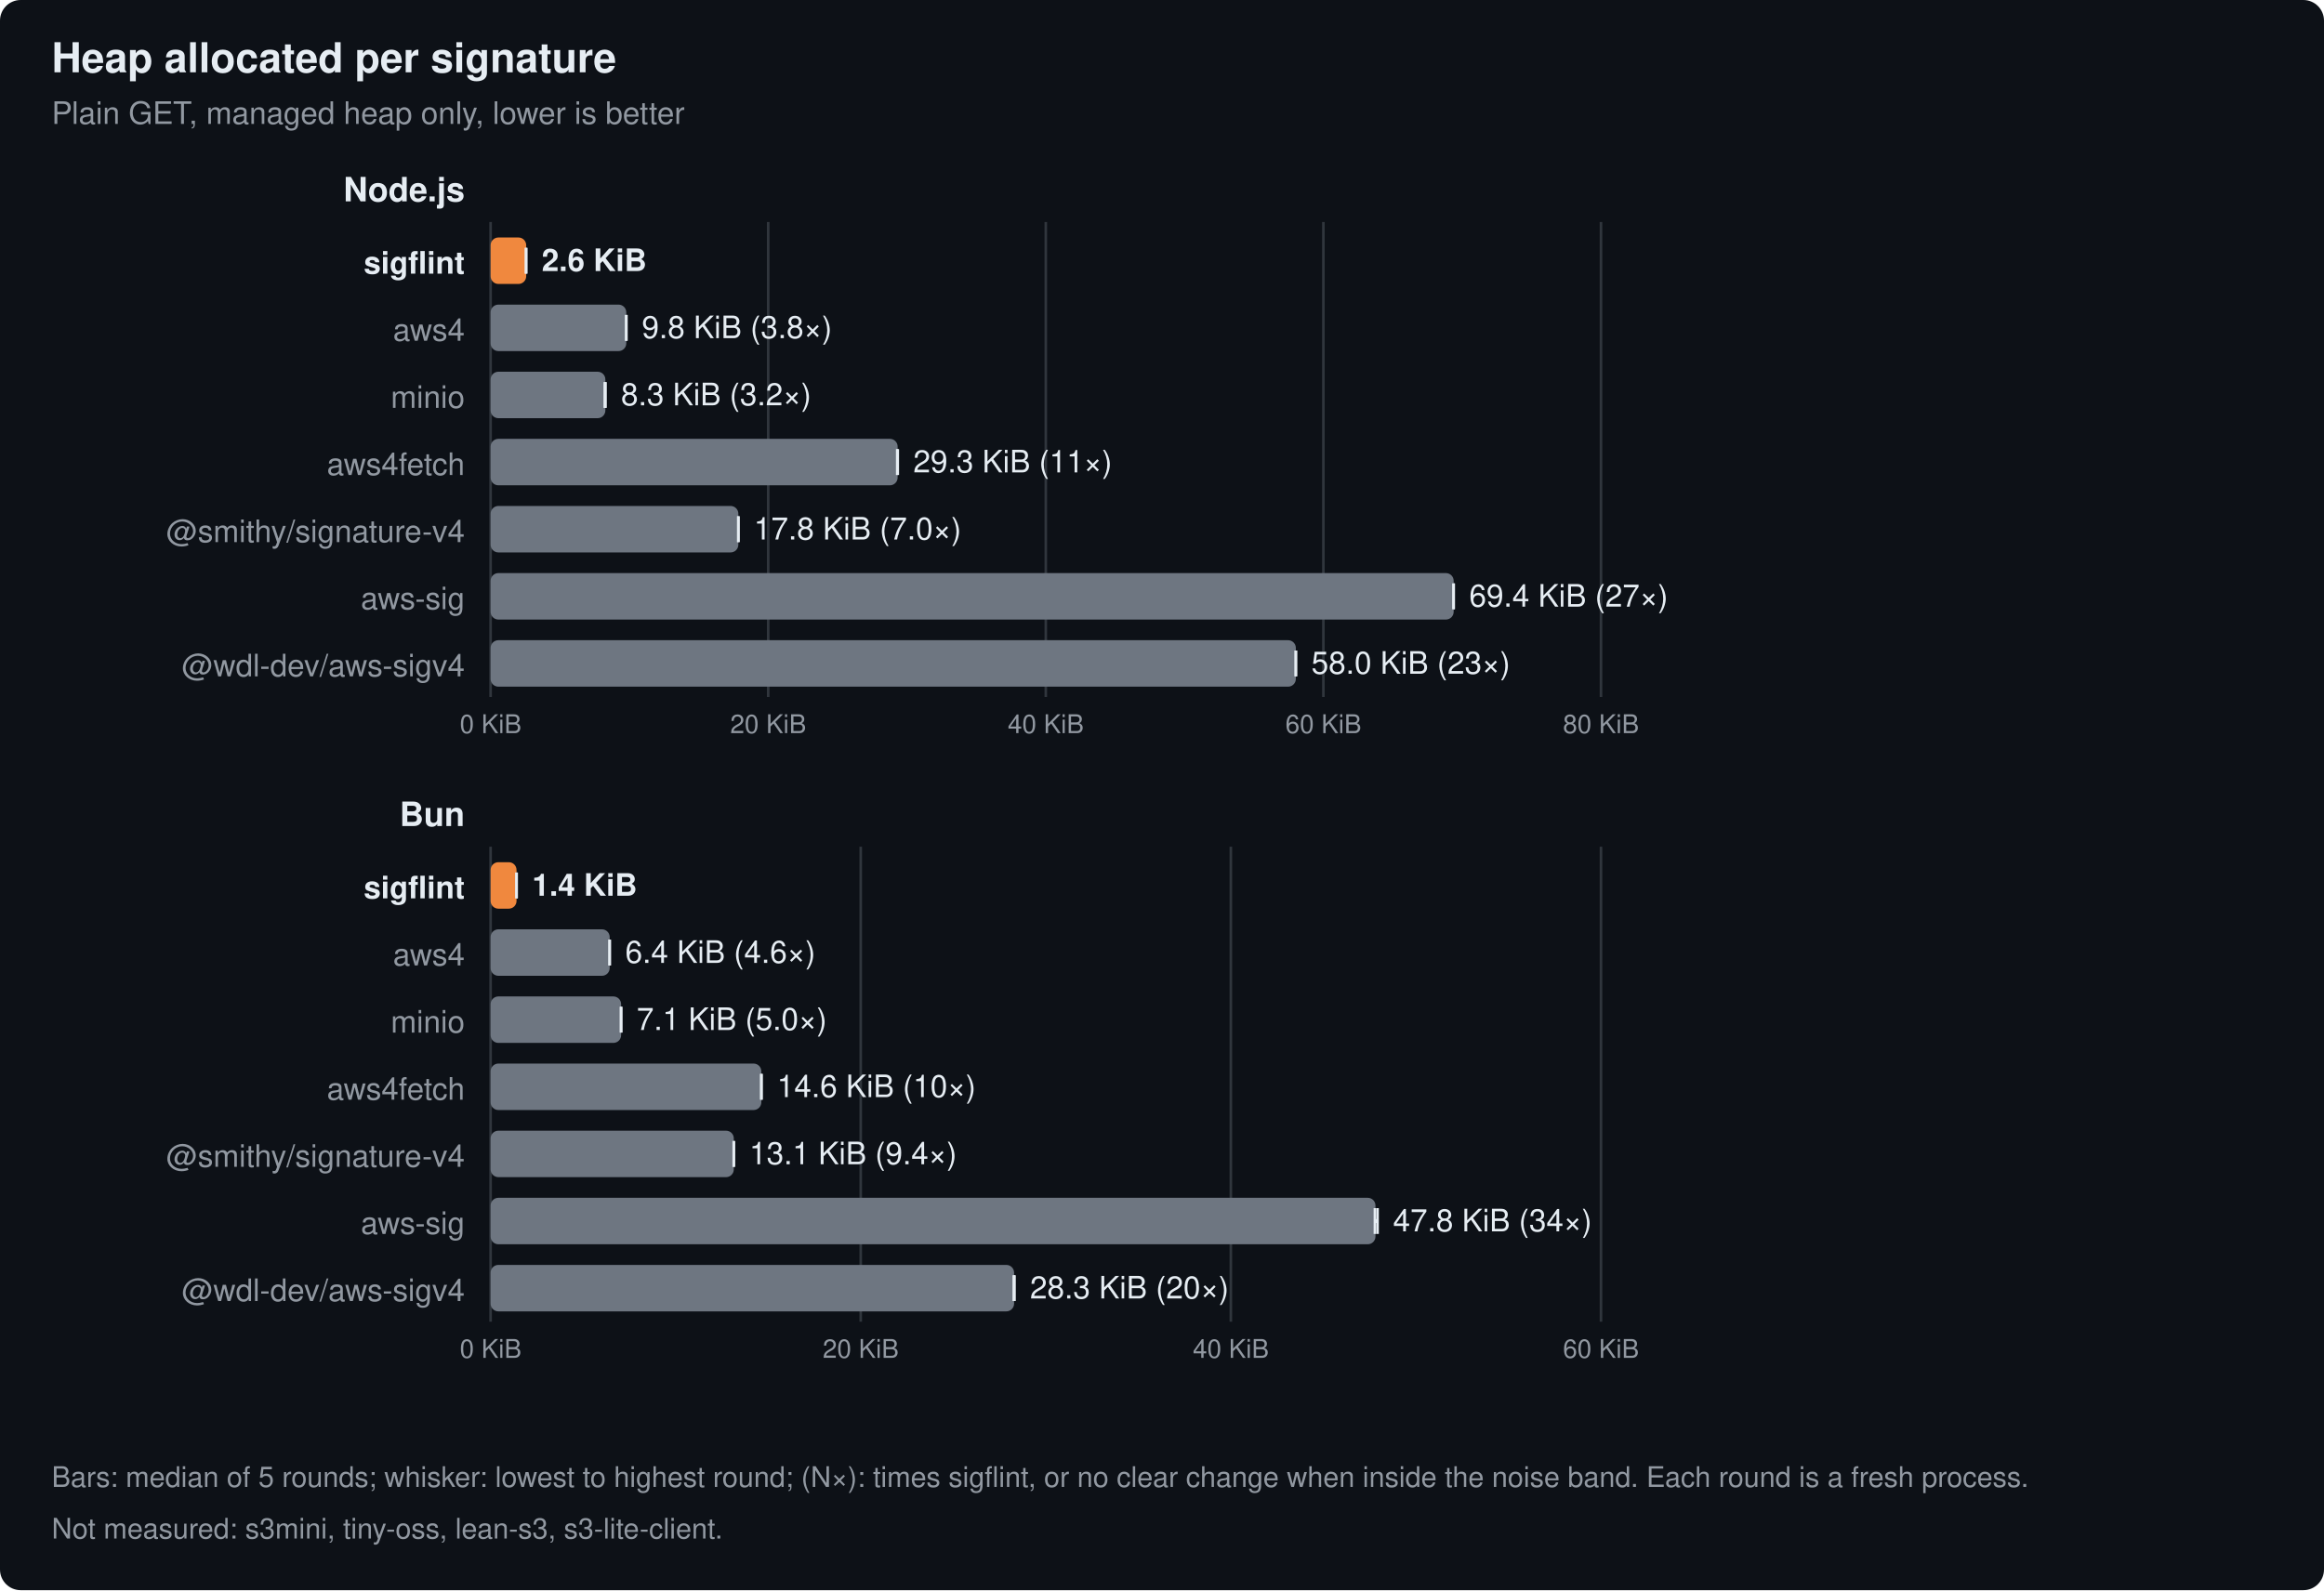
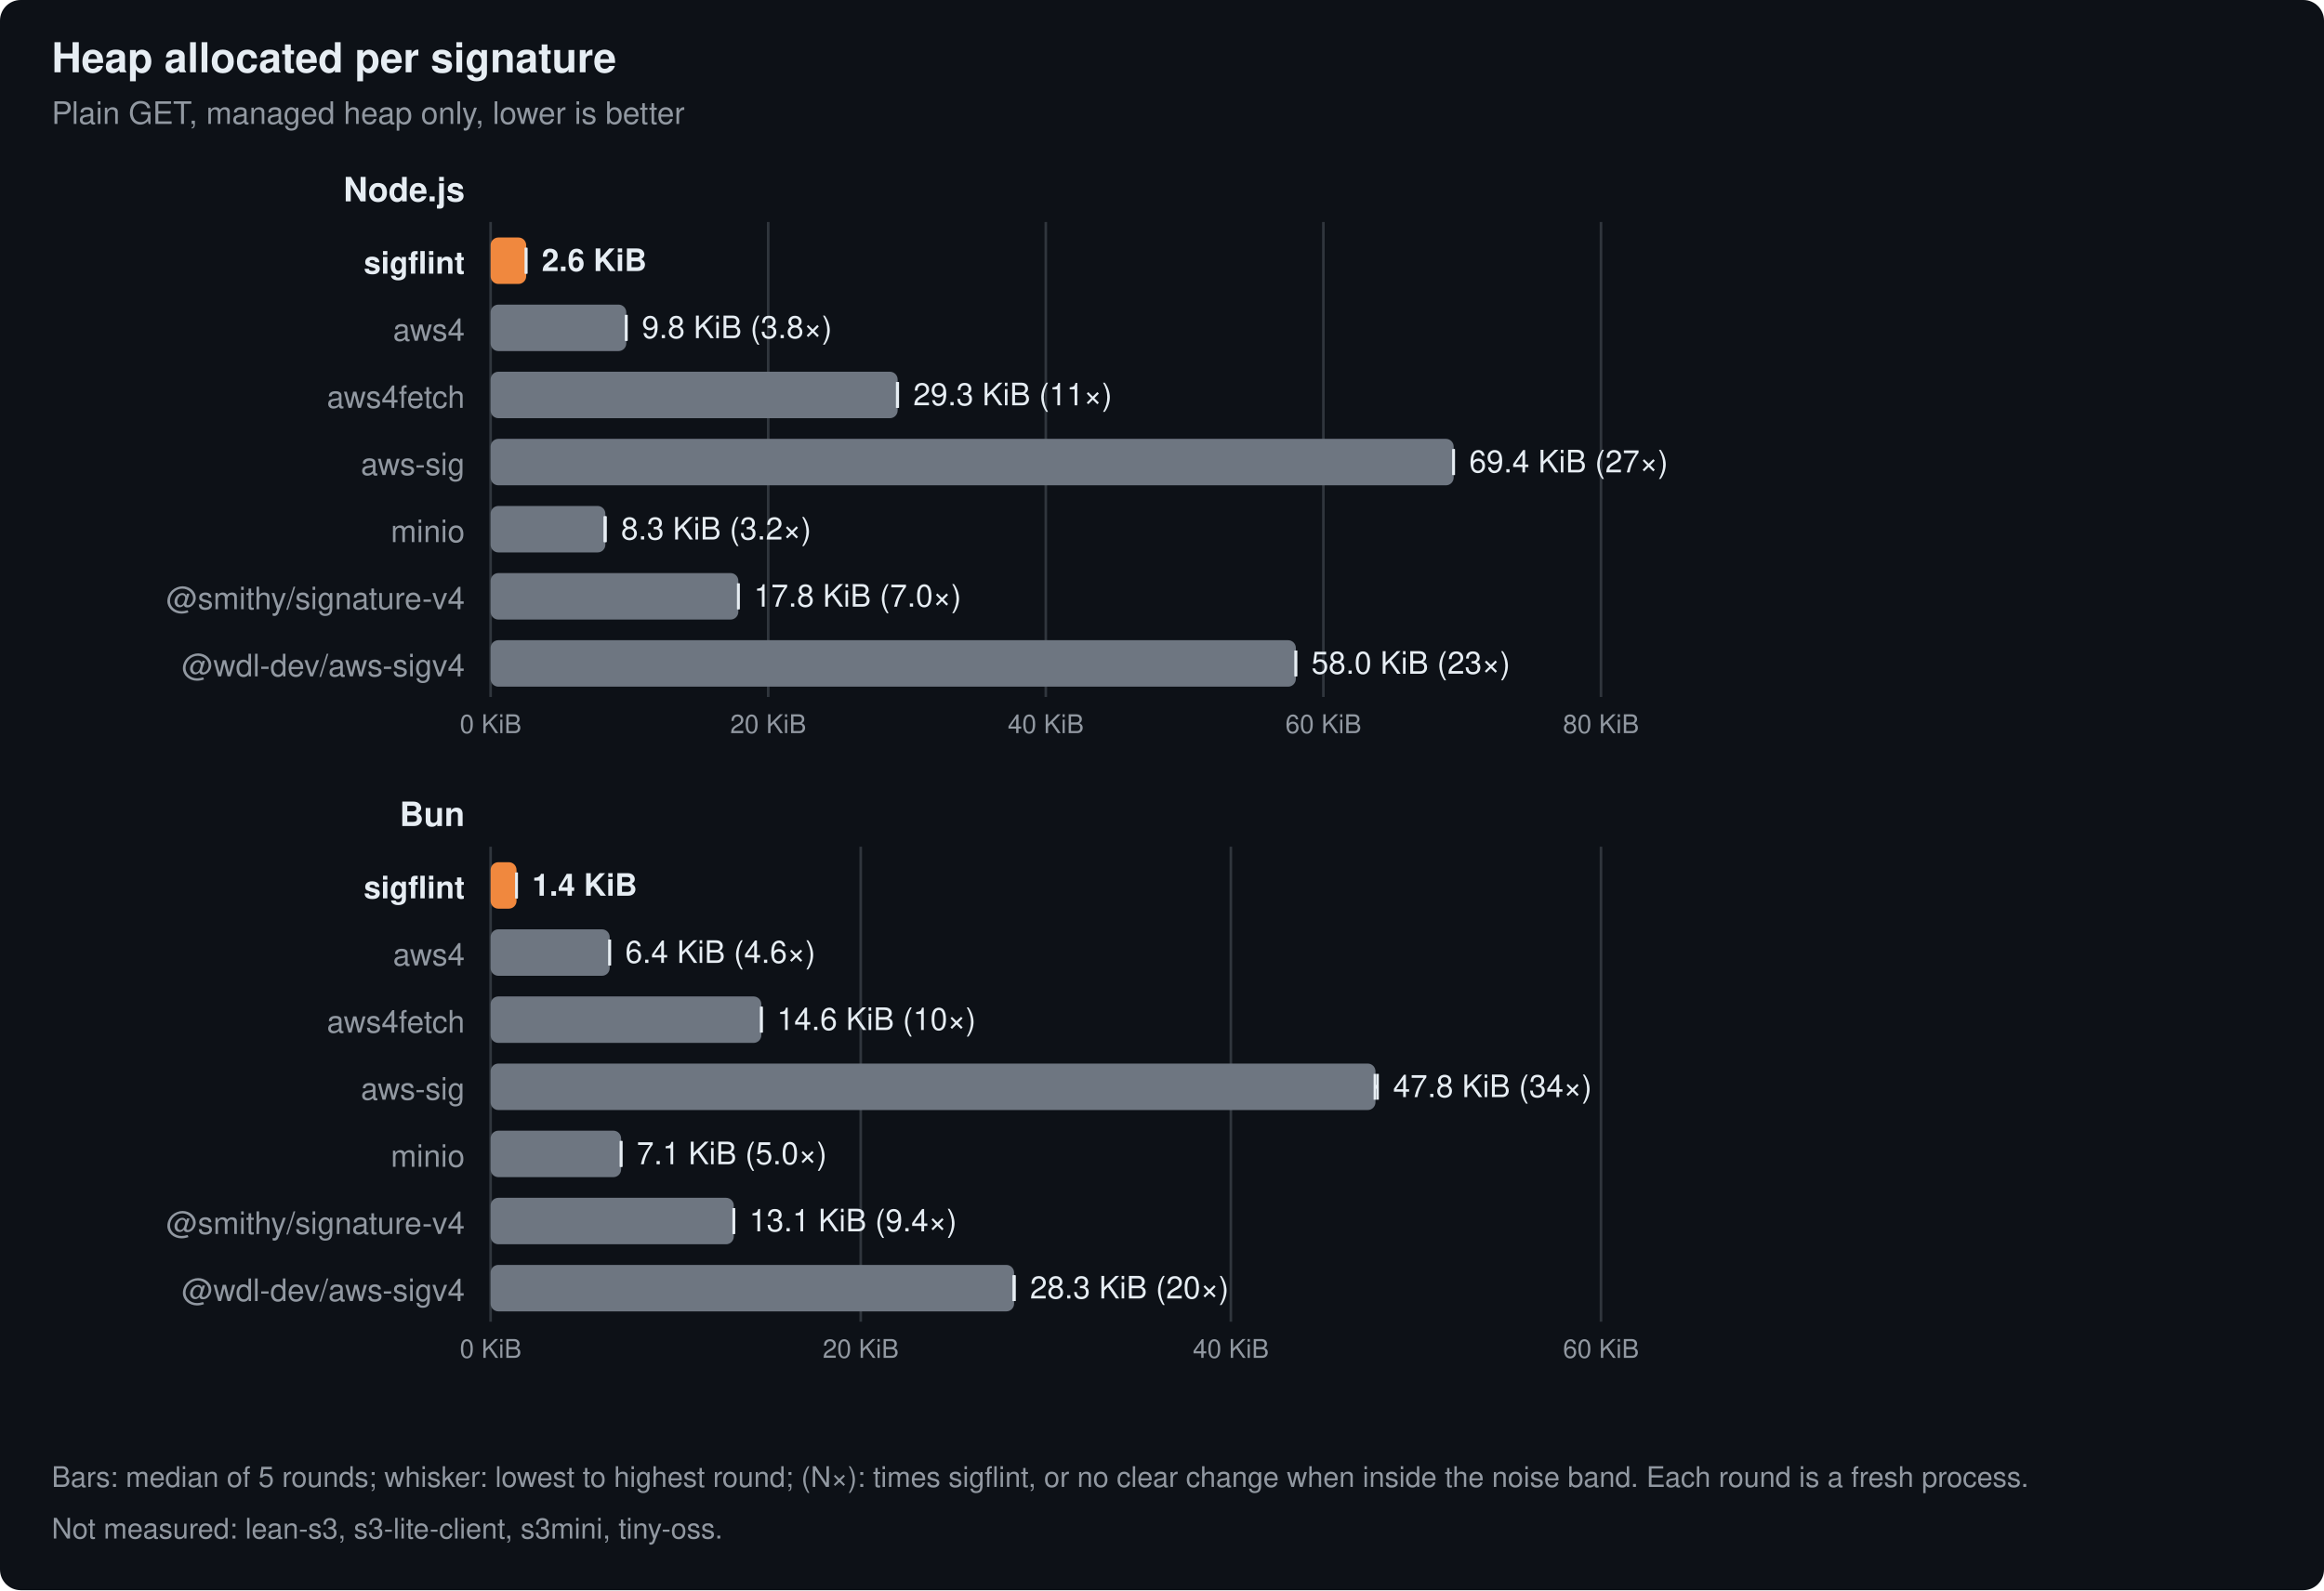
<svg xmlns="http://www.w3.org/2000/svg" width="900" height="616" viewBox="0 0 900 616" role="img" aria-labelledby="t" font-family="-apple-system,BlinkMacSystemFont,'Segoe UI',Helvetica,Arial,sans-serif">
  <rect width="900" height="616" rx="8" fill="#0d1117" />
  <text x="20" y="28" font-size="16" fill="#e6edf3" text-anchor="start" font-weight="600">Heap allocated per signature</text>
  <text x="20" y="48" font-size="12" fill="#9198a1" text-anchor="start" font-weight="400">Plain GET, managed heap only, lower is better</text>
  <text x="180" y="78" font-size="13" fill="#e6edf3" text-anchor="end" font-weight="700">Node.js</text>
  <line x1="190" y1="86" x2="190" y2="270" stroke="#30363d" />
  <text x="190" y="284" font-size="10" fill="#9198a1" text-anchor="middle" font-weight="400">0 KiB</text>
  <line x1="297.5" y1="86" x2="297.5" y2="270" stroke="#30363d" />
  <text x="297.5" y="284" font-size="10" fill="#9198a1" text-anchor="middle" font-weight="400">20 KiB</text>
  <line x1="405" y1="86" x2="405" y2="270" stroke="#30363d" />
  <text x="405" y="284" font-size="10" fill="#9198a1" text-anchor="middle" font-weight="400">40 KiB</text>
  <line x1="512.5" y1="86" x2="512.5" y2="270" stroke="#30363d" />
  <text x="512.5" y="284" font-size="10" fill="#9198a1" text-anchor="middle" font-weight="400">60 KiB</text>
  <line x1="620" y1="86" x2="620" y2="270" stroke="#30363d" />
  <text x="620" y="284" font-size="10" fill="#9198a1" text-anchor="middle" font-weight="400">80 KiB</text>
  <text x="180" y="106" font-size="12" fill="#e6edf3" text-anchor="end" font-weight="700">sigflint</text>
  <rect x="190" y="92" width="13.779" height="18" rx="3" fill="#f0883e" />
  <line x1="203.695" y1="101" x2="203.779" y2="101" stroke="#e6edf3" stroke-width="1.5" />
  <line x1="203.695" y1="96" x2="203.695" y2="106" stroke="#e6edf3" />
  <line x1="203.779" y1="96" x2="203.779" y2="106" stroke="#e6edf3" />
  <text x="209.779" y="105" font-size="12" fill="#e6edf3" text-anchor="start" font-weight="700">2.6 KiB</text>
  <text x="180" y="132" font-size="12" fill="#9198a1" text-anchor="end" font-weight="400">aws4</text>
  <rect x="190" y="118" width="52.537" height="18" rx="3" fill="#6e7681" />
  <line x1="242.537" y1="127" x2="242.553" y2="127" stroke="#e6edf3" stroke-width="1.5" />
  <line x1="242.537" y1="122" x2="242.537" y2="132" stroke="#e6edf3" />
  <line x1="242.553" y1="122" x2="242.553" y2="132" stroke="#e6edf3" />
  <text x="248.553" y="131" font-size="12" fill="#e6edf3" text-anchor="start" font-weight="400">9.8 KiB  (3.8×)</text>
-   <text x="180" y="158" font-size="12" fill="#9198a1" text-anchor="end" font-weight="400">minio</text>
-   <rect x="190" y="144" width="44.438" height="18" rx="3" fill="#6e7681" />
-   <line x1="234.202" y1="153" x2="234.496" y2="153" stroke="#e6edf3" stroke-width="1.5" />
-   <line x1="234.202" y1="148" x2="234.202" y2="158" stroke="#e6edf3" />
-   <line x1="234.496" y1="148" x2="234.496" y2="158" stroke="#e6edf3" />
-   <text x="240.496" y="157" font-size="12" fill="#e6edf3" text-anchor="start" font-weight="400">8.3 KiB  (3.2×)</text>
-   <text x="180" y="184" font-size="12" fill="#9198a1" text-anchor="end" font-weight="400">aws4fetch</text>
-   <rect x="190" y="170" width="157.623" height="18" rx="3" fill="#6e7681" />
-   <line x1="347.46" y1="179" x2="347.67" y2="179" stroke="#e6edf3" stroke-width="1.5" />
-   <line x1="347.46" y1="174" x2="347.46" y2="184" stroke="#e6edf3" />
-   <line x1="347.67" y1="174" x2="347.67" y2="184" stroke="#e6edf3" />
-   <text x="353.67" y="183" font-size="12" fill="#e6edf3" text-anchor="start" font-weight="400">29.3 KiB  (11×)</text>
-   <text x="180" y="210" font-size="12" fill="#9198a1" text-anchor="end" font-weight="400">@smithy/signature-v4</text>
-   <rect x="190" y="196" width="95.936" height="18" rx="3" fill="#6e7681" />
-   <line x1="285.936" y1="205" x2="285.936" y2="205" stroke="#e6edf3" stroke-width="1.5" />
-   <line x1="285.936" y1="200" x2="285.936" y2="210" stroke="#e6edf3" />
-   <line x1="285.936" y1="200" x2="285.936" y2="210" stroke="#e6edf3" />
-   <text x="291.936" y="209" font-size="12" fill="#e6edf3" text-anchor="start" font-weight="400">17.8 KiB  (7.0×)</text>
-   <text x="180" y="236" font-size="12" fill="#9198a1" text-anchor="end" font-weight="400">aws-sig</text>
-   <rect x="190" y="222" width="372.954" height="18" rx="3" fill="#6e7681" />
-   <line x1="562.922" y1="231" x2="562.959" y2="231" stroke="#e6edf3" stroke-width="1.5" />
-   <line x1="562.922" y1="226" x2="562.922" y2="236" stroke="#e6edf3" />
-   <line x1="562.959" y1="226" x2="562.959" y2="236" stroke="#e6edf3" />
-   <text x="568.959" y="235" font-size="12" fill="#e6edf3" text-anchor="start" font-weight="400">69.4 KiB  (27×)</text>
+   <text x="180" y="158" font-size="12" fill="#9198a1" text-anchor="end" font-weight="400">aws4fetch</text>
+   <rect x="190" y="144" width="157.623" height="18" rx="3" fill="#6e7681" />
+   <line x1="347.46" y1="153" x2="347.67" y2="153" stroke="#e6edf3" stroke-width="1.5" />
+   <line x1="347.46" y1="148" x2="347.46" y2="158" stroke="#e6edf3" />
+   <line x1="347.67" y1="148" x2="347.67" y2="158" stroke="#e6edf3" />
+   <text x="353.67" y="157" font-size="12" fill="#e6edf3" text-anchor="start" font-weight="400">29.3 KiB  (11×)</text>
+   <text x="180" y="184" font-size="12" fill="#9198a1" text-anchor="end" font-weight="400">aws-sig</text>
+   <rect x="190" y="170" width="372.954" height="18" rx="3" fill="#6e7681" />
+   <line x1="562.922" y1="179" x2="562.959" y2="179" stroke="#e6edf3" stroke-width="1.5" />
+   <line x1="562.922" y1="174" x2="562.922" y2="184" stroke="#e6edf3" />
+   <line x1="562.959" y1="174" x2="562.959" y2="184" stroke="#e6edf3" />
+   <text x="568.959" y="183" font-size="12" fill="#e6edf3" text-anchor="start" font-weight="400">69.4 KiB  (27×)</text>
+   <text x="180" y="210" font-size="12" fill="#9198a1" text-anchor="end" font-weight="400">minio</text>
+   <rect x="190" y="196" width="44.438" height="18" rx="3" fill="#6e7681" />
+   <line x1="234.202" y1="205" x2="234.496" y2="205" stroke="#e6edf3" stroke-width="1.5" />
+   <line x1="234.202" y1="200" x2="234.202" y2="210" stroke="#e6edf3" />
+   <line x1="234.496" y1="200" x2="234.496" y2="210" stroke="#e6edf3" />
+   <text x="240.496" y="209" font-size="12" fill="#e6edf3" text-anchor="start" font-weight="400">8.3 KiB  (3.2×)</text>
+   <text x="180" y="236" font-size="12" fill="#9198a1" text-anchor="end" font-weight="400">@smithy/signature-v4</text>
+   <rect x="190" y="222" width="95.936" height="18" rx="3" fill="#6e7681" />
+   <line x1="285.936" y1="231" x2="285.936" y2="231" stroke="#e6edf3" stroke-width="1.5" />
+   <line x1="285.936" y1="226" x2="285.936" y2="236" stroke="#e6edf3" />
+   <line x1="285.936" y1="226" x2="285.936" y2="236" stroke="#e6edf3" />
+   <text x="291.936" y="235" font-size="12" fill="#e6edf3" text-anchor="start" font-weight="400">17.8 KiB  (7.0×)</text>
  <text x="180" y="262" font-size="12" fill="#9198a1" text-anchor="end" font-weight="400">@wdl-dev/aws-sigv4</text>
  <rect x="190" y="248" width="311.834" height="18" rx="3" fill="#6e7681" />
  <line x1="501.834" y1="257" x2="501.834" y2="257" stroke="#e6edf3" stroke-width="1.5" />
  <line x1="501.834" y1="252" x2="501.834" y2="262" stroke="#e6edf3" />
  <line x1="501.834" y1="252" x2="501.834" y2="262" stroke="#e6edf3" />
  <text x="507.834" y="261" font-size="12" fill="#e6edf3" text-anchor="start" font-weight="400">58.0 KiB  (23×)</text>
  <text x="180" y="320" font-size="13" fill="#e6edf3" text-anchor="end" font-weight="700">Bun</text>
  <line x1="190" y1="328" x2="190" y2="512" stroke="#30363d" />
  <text x="190" y="526" font-size="10" fill="#9198a1" text-anchor="middle" font-weight="400">0 KiB</text>
  <line x1="333.333" y1="328" x2="333.333" y2="512" stroke="#30363d" />
  <text x="333.333" y="526" font-size="10" fill="#9198a1" text-anchor="middle" font-weight="400">20 KiB</text>
  <line x1="476.667" y1="328" x2="476.667" y2="512" stroke="#30363d" />
  <text x="476.667" y="526" font-size="10" fill="#9198a1" text-anchor="middle" font-weight="400">40 KiB</text>
  <line x1="620" y1="328" x2="620" y2="512" stroke="#30363d" />
  <text x="620" y="526" font-size="10" fill="#9198a1" text-anchor="middle" font-weight="400">60 KiB</text>
  <text x="180" y="348" font-size="12" fill="#e6edf3" text-anchor="end" font-weight="700">sigflint</text>
  <rect x="190" y="334" width="10.036" height="18" rx="3" fill="#f0883e" />
  <line x1="200.021" y1="343" x2="200.082" y2="343" stroke="#e6edf3" stroke-width="1.5" />
  <line x1="200.021" y1="338" x2="200.021" y2="348" stroke="#e6edf3" />
  <line x1="200.082" y1="338" x2="200.082" y2="348" stroke="#e6edf3" />
  <text x="206.082" y="347" font-size="12" fill="#e6edf3" text-anchor="start" font-weight="700">1.4 KiB</text>
  <text x="180" y="374" font-size="12" fill="#9198a1" text-anchor="end" font-weight="400">aws4</text>
  <rect x="190" y="360" width="46.113" height="18" rx="3" fill="#6e7681" />
  <line x1="236.075" y1="369" x2="236.129" y2="369" stroke="#e6edf3" stroke-width="1.5" />
  <line x1="236.075" y1="364" x2="236.075" y2="374" stroke="#e6edf3" />
  <line x1="236.129" y1="364" x2="236.129" y2="374" stroke="#e6edf3" />
  <text x="242.129" y="373" font-size="12" fill="#e6edf3" text-anchor="start" font-weight="400">6.4 KiB  (4.6×)</text>
-   <text x="180" y="400" font-size="12" fill="#9198a1" text-anchor="end" font-weight="400">minio</text>
-   <rect x="190" y="386" width="50.539" height="18" rx="3" fill="#6e7681" />
-   <line x1="240.502" y1="395" x2="240.545" y2="395" stroke="#e6edf3" stroke-width="1.5" />
-   <line x1="240.502" y1="390" x2="240.502" y2="400" stroke="#e6edf3" />
-   <line x1="240.545" y1="390" x2="240.545" y2="400" stroke="#e6edf3" />
-   <text x="246.545" y="399" font-size="12" fill="#e6edf3" text-anchor="start" font-weight="400">7.1 KiB  (5.0×)</text>
-   <text x="180" y="426" font-size="12" fill="#9198a1" text-anchor="end" font-weight="400">aws4fetch</text>
-   <rect x="190" y="412" width="104.836" height="18" rx="3" fill="#6e7681" />
-   <line x1="294.808" y1="421" x2="294.9" y2="421" stroke="#e6edf3" stroke-width="1.5" />
-   <line x1="294.808" y1="416" x2="294.808" y2="426" stroke="#e6edf3" />
-   <line x1="294.9" y1="416" x2="294.9" y2="426" stroke="#e6edf3" />
-   <text x="300.9" y="425" font-size="12" fill="#e6edf3" text-anchor="start" font-weight="400">14.6 KiB  (10×)</text>
-   <text x="180" y="452" font-size="12" fill="#9198a1" text-anchor="end" font-weight="400">@smithy/signature-v4</text>
-   <rect x="190" y="438" width="94.173" height="18" rx="3" fill="#6e7681" />
-   <line x1="284.147" y1="447" x2="284.194" y2="447" stroke="#e6edf3" stroke-width="1.5" />
-   <line x1="284.147" y1="442" x2="284.147" y2="452" stroke="#e6edf3" />
-   <line x1="284.194" y1="442" x2="284.194" y2="452" stroke="#e6edf3" />
-   <text x="290.194" y="451" font-size="12" fill="#e6edf3" text-anchor="start" font-weight="400">13.1 KiB  (9.4×)</text>
-   <text x="180" y="478" font-size="12" fill="#9198a1" text-anchor="end" font-weight="400">aws-sig</text>
-   <rect x="190" y="464" width="342.671" height="18" rx="3" fill="#6e7681" />
-   <line x1="532.45" y1="473" x2="533.467" y2="473" stroke="#e6edf3" stroke-width="1.5" />
-   <line x1="532.45" y1="468" x2="532.45" y2="478" stroke="#e6edf3" />
-   <line x1="533.467" y1="468" x2="533.467" y2="478" stroke="#e6edf3" />
-   <text x="539.467" y="477" font-size="12" fill="#e6edf3" text-anchor="start" font-weight="400">47.8 KiB  (34×)</text>
+   <text x="180" y="400" font-size="12" fill="#9198a1" text-anchor="end" font-weight="400">aws4fetch</text>
+   <rect x="190" y="386" width="104.836" height="18" rx="3" fill="#6e7681" />
+   <line x1="294.808" y1="395" x2="294.9" y2="395" stroke="#e6edf3" stroke-width="1.5" />
+   <line x1="294.808" y1="390" x2="294.808" y2="400" stroke="#e6edf3" />
+   <line x1="294.9" y1="390" x2="294.9" y2="400" stroke="#e6edf3" />
+   <text x="300.9" y="399" font-size="12" fill="#e6edf3" text-anchor="start" font-weight="400">14.6 KiB  (10×)</text>
+   <text x="180" y="426" font-size="12" fill="#9198a1" text-anchor="end" font-weight="400">aws-sig</text>
+   <rect x="190" y="412" width="342.671" height="18" rx="3" fill="#6e7681" />
+   <line x1="532.45" y1="421" x2="533.467" y2="421" stroke="#e6edf3" stroke-width="1.5" />
+   <line x1="532.45" y1="416" x2="532.45" y2="426" stroke="#e6edf3" />
+   <line x1="533.467" y1="416" x2="533.467" y2="426" stroke="#e6edf3" />
+   <text x="539.467" y="425" font-size="12" fill="#e6edf3" text-anchor="start" font-weight="400">47.8 KiB  (34×)</text>
+   <text x="180" y="452" font-size="12" fill="#9198a1" text-anchor="end" font-weight="400">minio</text>
+   <rect x="190" y="438" width="50.539" height="18" rx="3" fill="#6e7681" />
+   <line x1="240.502" y1="447" x2="240.545" y2="447" stroke="#e6edf3" stroke-width="1.5" />
+   <line x1="240.502" y1="442" x2="240.502" y2="452" stroke="#e6edf3" />
+   <line x1="240.545" y1="442" x2="240.545" y2="452" stroke="#e6edf3" />
+   <text x="246.545" y="451" font-size="12" fill="#e6edf3" text-anchor="start" font-weight="400">7.1 KiB  (5.0×)</text>
+   <text x="180" y="478" font-size="12" fill="#9198a1" text-anchor="end" font-weight="400">@smithy/signature-v4</text>
+   <rect x="190" y="464" width="94.173" height="18" rx="3" fill="#6e7681" />
+   <line x1="284.147" y1="473" x2="284.194" y2="473" stroke="#e6edf3" stroke-width="1.5" />
+   <line x1="284.147" y1="468" x2="284.147" y2="478" stroke="#e6edf3" />
+   <line x1="284.194" y1="468" x2="284.194" y2="478" stroke="#e6edf3" />
+   <text x="290.194" y="477" font-size="12" fill="#e6edf3" text-anchor="start" font-weight="400">13.1 KiB  (9.4×)</text>
  <text x="180" y="504" font-size="12" fill="#9198a1" text-anchor="end" font-weight="400">@wdl-dev/aws-sigv4</text>
  <rect x="190" y="490" width="202.723" height="18" rx="3" fill="#6e7681" />
  <line x1="392.597" y1="499" x2="392.878" y2="499" stroke="#e6edf3" stroke-width="1.5" />
  <line x1="392.597" y1="494" x2="392.597" y2="504" stroke="#e6edf3" />
  <line x1="392.878" y1="494" x2="392.878" y2="504" stroke="#e6edf3" />
  <text x="398.878" y="503" font-size="12" fill="#e6edf3" text-anchor="start" font-weight="400">28.3 KiB  (20×)</text>
  <text x="20" y="576" font-size="11" fill="#9198a1" text-anchor="start" font-weight="400">Bars: median of 5 rounds; whisker: lowest to highest round; (N×): times sigflint, or no clear change when inside the noise band. Each round is a fresh process.</text>
-   <text x="20" y="596" font-size="11" fill="#9198a1" text-anchor="start" font-weight="400">Not measured: s3mini, tiny-oss, lean-s3, s3-lite-client.</text>
+   <text x="20" y="596" font-size="11" fill="#9198a1" text-anchor="start" font-weight="400">Not measured: lean-s3, s3-lite-client, s3mini, tiny-oss.</text>
</svg>
